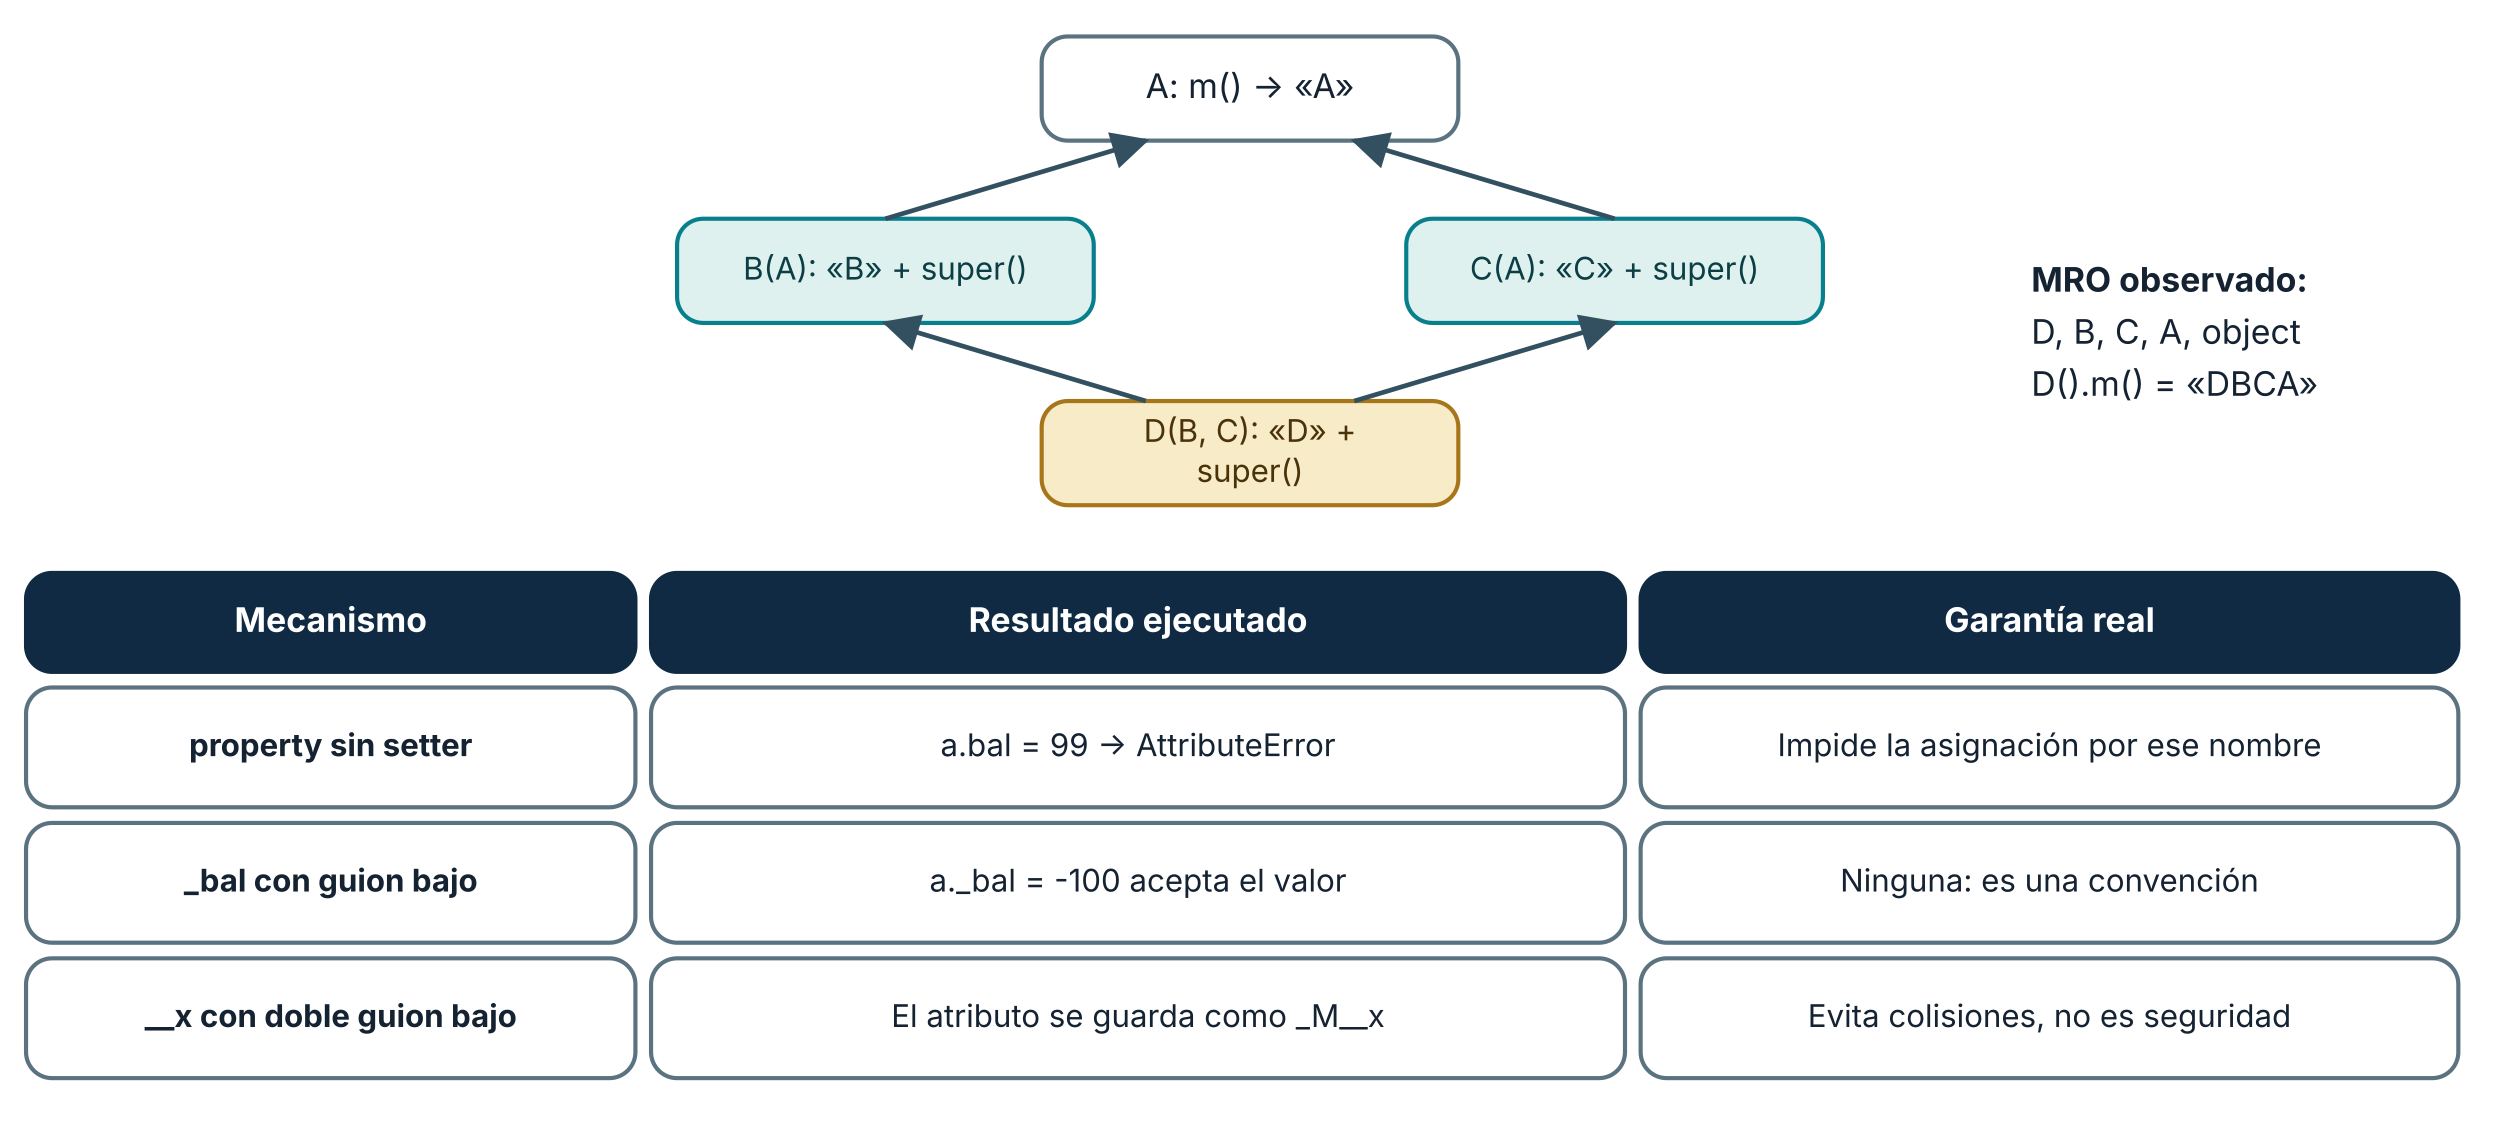
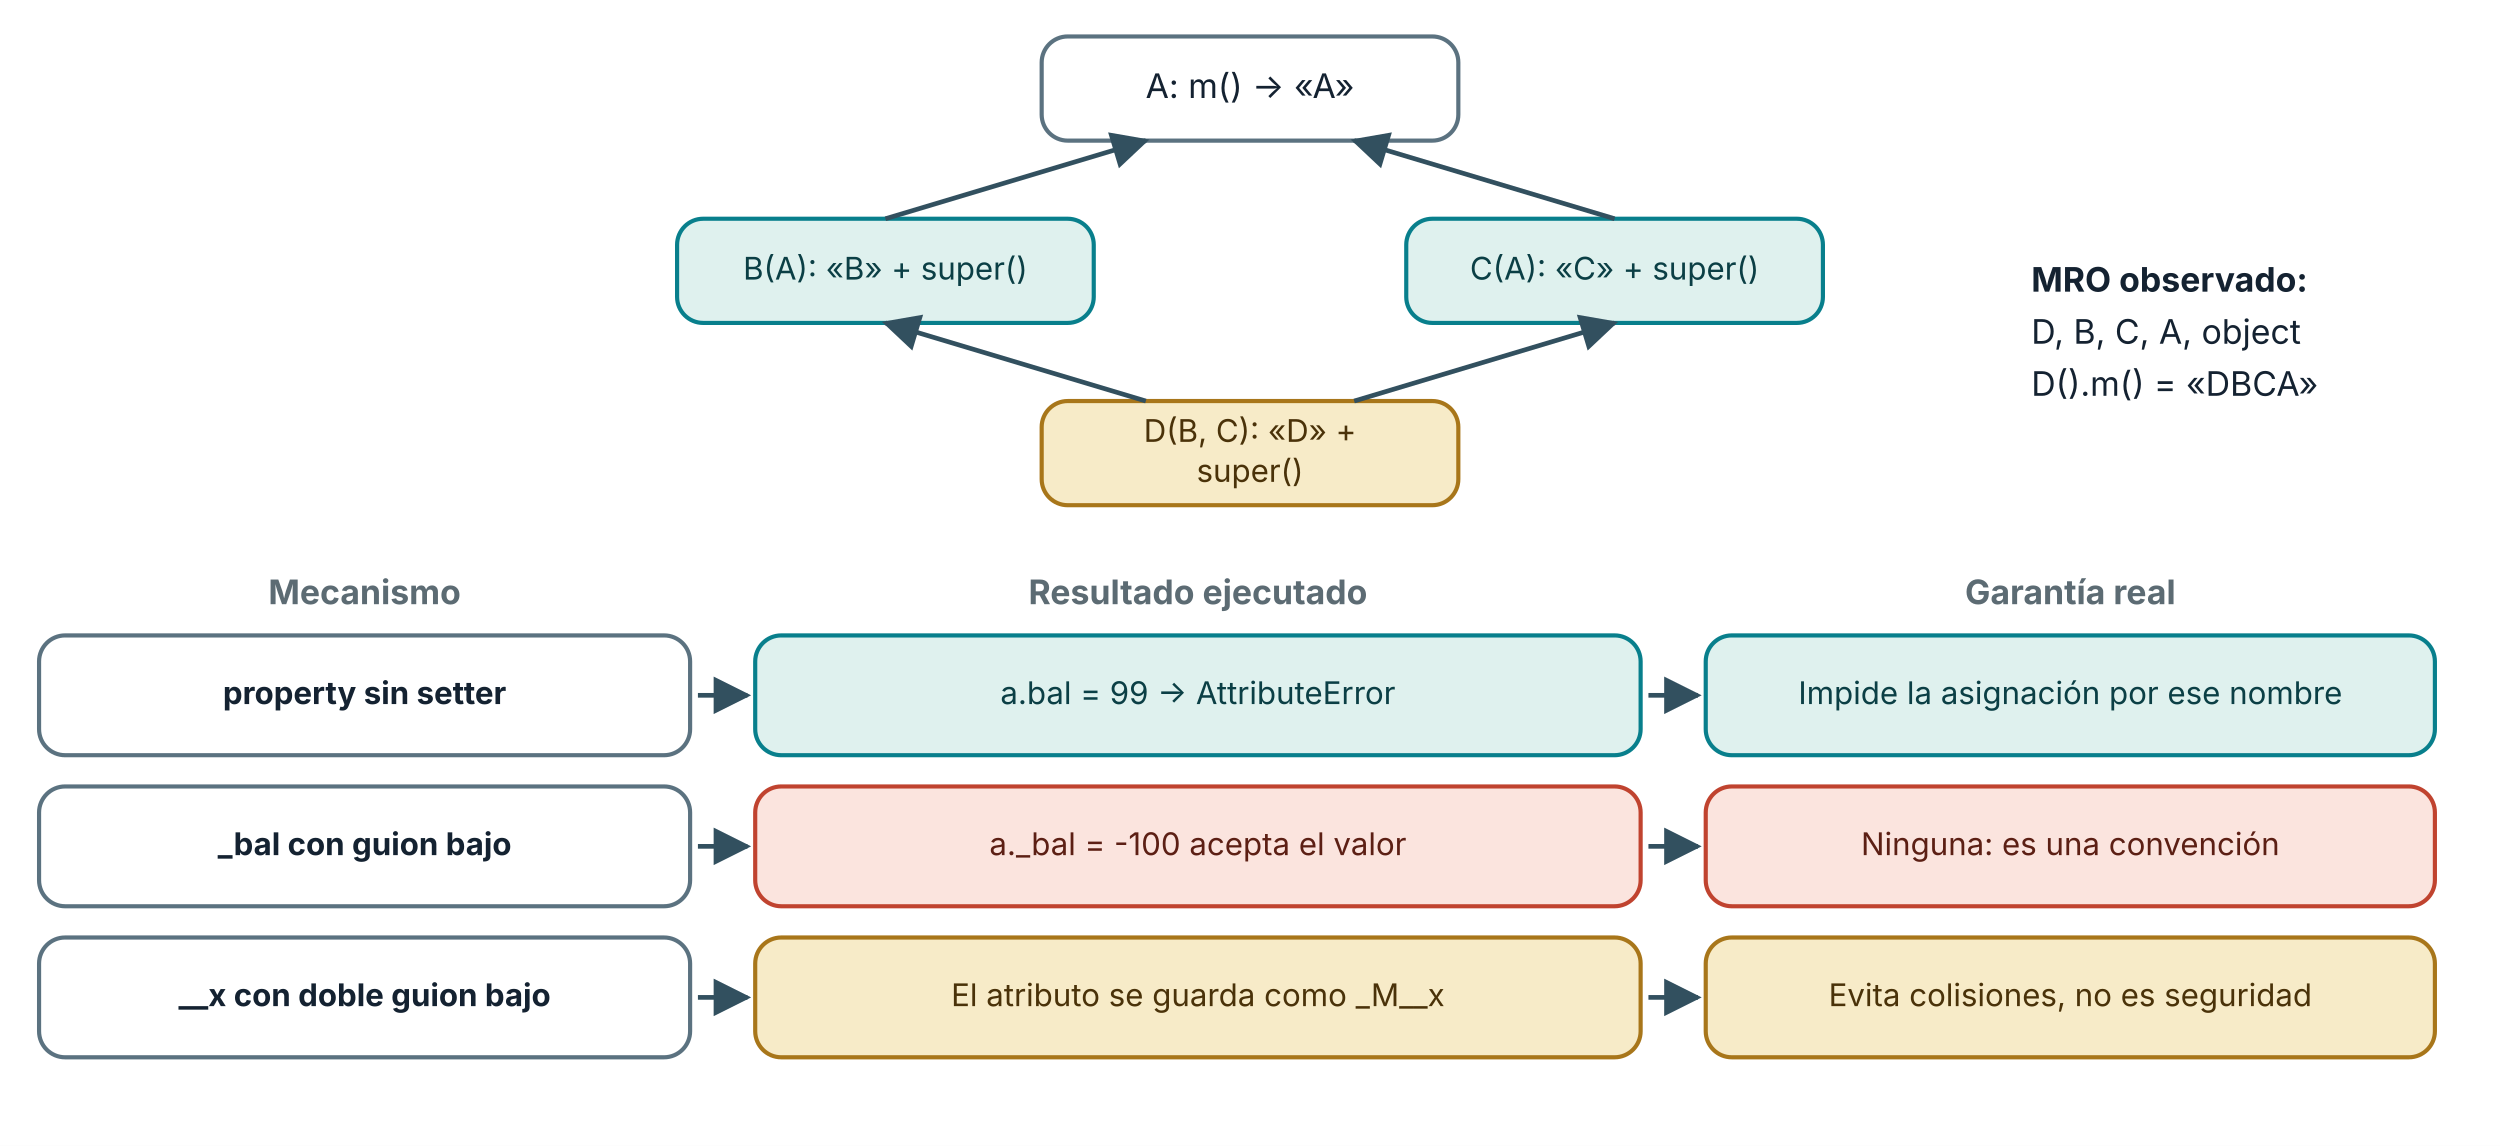
<svg xmlns="http://www.w3.org/2000/svg" viewBox="0 0 960 440" width="960" height="440" role="img" aria-labelledby="t d" font-family="Inter, 'Segoe UI', system-ui, -apple-system, sans-serif">
  <defs>
    <marker id="arrow" viewBox="0 0 10 10" refX="9" refY="5" markerWidth="8" markerHeight="8" orient="auto-start-reverse">
      <path d="M0,0 L10,5 L0,10 z" fill="#32505f" />
    </marker>
    <marker id="arrow-coral" viewBox="0 0 10 10" refX="9" refY="5" markerWidth="8" markerHeight="8" orient="auto-start-reverse">
      <path d="M0,0 L10,5 L0,10 z" fill="#c0432f" />
    </marker>
  </defs>
  <rect width="960" height="440" fill="#ffffff" />
  <rect x="400" y="14" width="160" height="40" rx="10" fill="#ffffff" stroke="#5b7280" stroke-width="1.6" />
  <text x="480" y="37.64" font-size="13" text-anchor="middle" font-weight="400" fill="#142231">
    <tspan x="480" dy="0">A: m() → «A»</tspan>
  </text>
  <rect x="260" y="84" width="160" height="40" rx="10" fill="#dff1ee" stroke="#087f8c" stroke-width="1.6" />
  <text x="340" y="107.36" font-size="12" text-anchor="middle" font-weight="400" fill="#0b3f45">
    <tspan x="340" dy="0">B(A): «B» + super()</tspan>
  </text>
  <rect x="540" y="84" width="160" height="40" rx="10" fill="#dff1ee" stroke="#087f8c" stroke-width="1.6" />
  <text x="620" y="107.36" font-size="12" text-anchor="middle" font-weight="400" fill="#0b3f45">
    <tspan x="620" dy="0">C(A): «C» + super()</tspan>
  </text>
  <rect x="400" y="154" width="160" height="40" rx="10" fill="#f7ebc8" stroke="#a8761a" stroke-width="1.6" />
  <text x="480" y="169.68" font-size="12" text-anchor="middle" font-weight="400" fill="#4a3209">
    <tspan x="480" dy="0">D(B, C): «D» +</tspan>
  </text>
  <text x="480" y="185.04" font-size="12" text-anchor="middle" font-weight="400" fill="#4a3209">
    <tspan x="480" dy="0">super()</tspan>
  </text>
  <polyline points="340,84 440,54" fill="none" stroke="#32505f" stroke-width="1.8" marker-end="url(#arrow)" />
  <polyline points="620,84 520,54" fill="none" stroke="#32505f" stroke-width="1.8" marker-end="url(#arrow)" />
  <polyline points="440,154 340,124" fill="none" stroke="#32505f" stroke-width="1.8" marker-end="url(#arrow)" />
  <polyline points="520,154 620,124" fill="none" stroke="#32505f" stroke-width="1.8" marker-end="url(#arrow)" />
  <text x="780" y="112" font-size="13" text-anchor="start" font-weight="700" fill="#142231">
    <tspan x="780" dy="0">MRO observado:</tspan>
  </text>
  <text x="780" y="132" font-size="13" text-anchor="start" font-weight="400" fill="#142231">
    <tspan x="780" dy="0">D, B, C, A, object</tspan>
  </text>
  <text x="780" y="152" font-size="13" text-anchor="start" font-weight="400" fill="#142231">
    <tspan x="780" dy="0">D().m() = «DBCA»</tspan>
  </text>
-   <rect x="10" y="220" width="234" height="38" rx="10" fill="#102a43" stroke="#102a43" stroke-width="1.6" />
-   <text x="127" y="242.64" font-size="13" text-anchor="middle" font-weight="700" fill="#ffffff">
-     <tspan x="127" dy="0">Mecanismo</tspan>
+   <text x="140" y="232" font-size="13" text-anchor="middle" font-weight="700" fill="#5c6b73">
+     <tspan x="140" dy="0">Mecanismo</tspan>
  </text>
-   <rect x="250" y="220" width="374" height="38" rx="10" fill="#102a43" stroke="#102a43" stroke-width="1.6" />
-   <text x="437" y="242.64" font-size="13" text-anchor="middle" font-weight="700" fill="#ffffff">
-     <tspan x="437" dy="0">Resultado ejecutado</tspan>
+   <text x="460" y="232" font-size="13" text-anchor="middle" font-weight="700" fill="#5c6b73">
+     <tspan x="460" dy="0">Resultado ejecutado</tspan>
  </text>
-   <rect x="630" y="220" width="314" height="38" rx="10" fill="#102a43" stroke="#102a43" stroke-width="1.6" />
-   <text x="787" y="242.64" font-size="13" text-anchor="middle" font-weight="700" fill="#ffffff">
-     <tspan x="787" dy="0">Garantía real</tspan>
+   <text x="795" y="232" font-size="13" text-anchor="middle" font-weight="700" fill="#5c6b73">
+     <tspan x="795" dy="0">Garantía real</tspan>
  </text>
-   <rect x="10" y="264" width="234" height="46" rx="10" fill="#ffffff" stroke="#5b7280" stroke-width="1.6" />
-   <text x="127" y="290.36" font-size="12" text-anchor="middle" font-weight="700" fill="#142231">
-     <tspan x="127" dy="0">property sin setter</tspan>
+   <rect x="15" y="244" width="250" height="46" rx="10" fill="#ffffff" stroke="#5b7280" stroke-width="1.6" />
+   <text x="140" y="270.36" font-size="12" text-anchor="middle" font-weight="700" fill="#142231">
+     <tspan x="140" dy="0">property sin setter</tspan>
  </text>
-   <rect x="250" y="264" width="374" height="46" rx="10" fill="#ffffff" stroke="#5b7280" stroke-width="1.6" />
-   <text x="437" y="290.36" font-size="12" text-anchor="middle" font-weight="400" fill="#142231">
-     <tspan x="437" dy="0">a.bal = 99 → AttributeError</tspan>
+   <polyline points="268,267 287,267" fill="none" stroke="#32505f" stroke-width="1.8" marker-end="url(#arrow)" />
+   <rect x="290" y="244" width="340" height="46" rx="10" fill="#dff1ee" stroke="#087f8c" stroke-width="1.6" />
+   <text x="460" y="270.36" font-size="12" text-anchor="middle" font-weight="400" fill="#0b3f45">
+     <tspan x="460" dy="0">a.bal = 99 → AttributeError</tspan>
  </text>
-   <rect x="630" y="264" width="314" height="46" rx="10" fill="#ffffff" stroke="#5b7280" stroke-width="1.6" />
-   <text x="787" y="290.36" font-size="12" text-anchor="middle" font-weight="400" fill="#142231">
-     <tspan x="787" dy="0">Impide la asignación por ese nombre</tspan>
+   <polyline points="633,267 652,267" fill="none" stroke="#32505f" stroke-width="1.8" marker-end="url(#arrow)" />
+   <rect x="655" y="244" width="280" height="46" rx="10" fill="#dff1ee" stroke="#087f8c" stroke-width="1.6" />
+   <text x="795" y="270.36" font-size="12" text-anchor="middle" font-weight="400" fill="#0b3f45">
+     <tspan x="795" dy="0">Impide la asignación por ese nombre</tspan>
  </text>
-   <rect x="10" y="316" width="234" height="46" rx="10" fill="#ffffff" stroke="#5b7280" stroke-width="1.6" />
-   <text x="127" y="342.36" font-size="12" text-anchor="middle" font-weight="700" fill="#142231">
-     <tspan x="127" dy="0">_bal con guion bajo</tspan>
+   <rect x="15" y="302" width="250" height="46" rx="10" fill="#ffffff" stroke="#5b7280" stroke-width="1.6" />
+   <text x="140" y="328.36" font-size="12" text-anchor="middle" font-weight="700" fill="#142231">
+     <tspan x="140" dy="0">_bal con guion bajo</tspan>
  </text>
-   <rect x="250" y="316" width="374" height="46" rx="10" fill="#ffffff" stroke="#5b7280" stroke-width="1.6" />
-   <text x="437" y="342.36" font-size="12" text-anchor="middle" font-weight="400" fill="#142231">
-     <tspan x="437" dy="0">a._bal = -100 acepta el valor</tspan>
+   <polyline points="268,325 287,325" fill="none" stroke="#32505f" stroke-width="1.8" marker-end="url(#arrow)" />
+   <rect x="290" y="302" width="340" height="46" rx="10" fill="#fbe4de" stroke="#c0432f" stroke-width="1.6" />
+   <text x="460" y="328.36" font-size="12" text-anchor="middle" font-weight="400" fill="#5c1f14">
+     <tspan x="460" dy="0">a._bal = -100 acepta el valor</tspan>
  </text>
-   <rect x="630" y="316" width="314" height="46" rx="10" fill="#ffffff" stroke="#5b7280" stroke-width="1.6" />
-   <text x="787" y="342.36" font-size="12" text-anchor="middle" font-weight="400" fill="#142231">
-     <tspan x="787" dy="0">Ninguna: es una convención</tspan>
+   <polyline points="633,325 652,325" fill="none" stroke="#32505f" stroke-width="1.8" marker-end="url(#arrow)" />
+   <rect x="655" y="302" width="280" height="46" rx="10" fill="#fbe4de" stroke="#c0432f" stroke-width="1.6" />
+   <text x="795" y="328.36" font-size="12" text-anchor="middle" font-weight="400" fill="#5c1f14">
+     <tspan x="795" dy="0">Ninguna: es una convención</tspan>
  </text>
-   <rect x="10" y="368" width="234" height="46" rx="10" fill="#ffffff" stroke="#5b7280" stroke-width="1.6" />
-   <text x="127" y="394.36" font-size="12" text-anchor="middle" font-weight="700" fill="#142231">
-     <tspan x="127" dy="0">__x con doble guion bajo</tspan>
+   <rect x="15" y="360" width="250" height="46" rx="10" fill="#ffffff" stroke="#5b7280" stroke-width="1.6" />
+   <text x="140" y="386.36" font-size="12" text-anchor="middle" font-weight="700" fill="#142231">
+     <tspan x="140" dy="0">__x con doble guion bajo</tspan>
  </text>
-   <rect x="250" y="368" width="374" height="46" rx="10" fill="#ffffff" stroke="#5b7280" stroke-width="1.6" />
-   <text x="437" y="394.36" font-size="12" text-anchor="middle" font-weight="400" fill="#142231">
-     <tspan x="437" dy="0">El atributo se guarda como _M__x</tspan>
+   <polyline points="268,383 287,383" fill="none" stroke="#32505f" stroke-width="1.8" marker-end="url(#arrow)" />
+   <rect x="290" y="360" width="340" height="46" rx="10" fill="#f7ebc8" stroke="#a8761a" stroke-width="1.6" />
+   <text x="460" y="386.36" font-size="12" text-anchor="middle" font-weight="400" fill="#4a3209">
+     <tspan x="460" dy="0">El atributo se guarda como _M__x</tspan>
  </text>
-   <rect x="630" y="368" width="314" height="46" rx="10" fill="#ffffff" stroke="#5b7280" stroke-width="1.6" />
-   <text x="787" y="394.36" font-size="12" text-anchor="middle" font-weight="400" fill="#142231">
-     <tspan x="787" dy="0">Evita colisiones, no es seguridad</tspan>
+   <polyline points="633,383 652,383" fill="none" stroke="#32505f" stroke-width="1.8" marker-end="url(#arrow)" />
+   <rect x="655" y="360" width="280" height="46" rx="10" fill="#f7ebc8" stroke="#a8761a" stroke-width="1.6" />
+   <text x="795" y="386.36" font-size="12" text-anchor="middle" font-weight="400" fill="#4a3209">
+     <tspan x="795" dy="0">Evita colisiones, no es seguridad</tspan>
  </text>
</svg>
